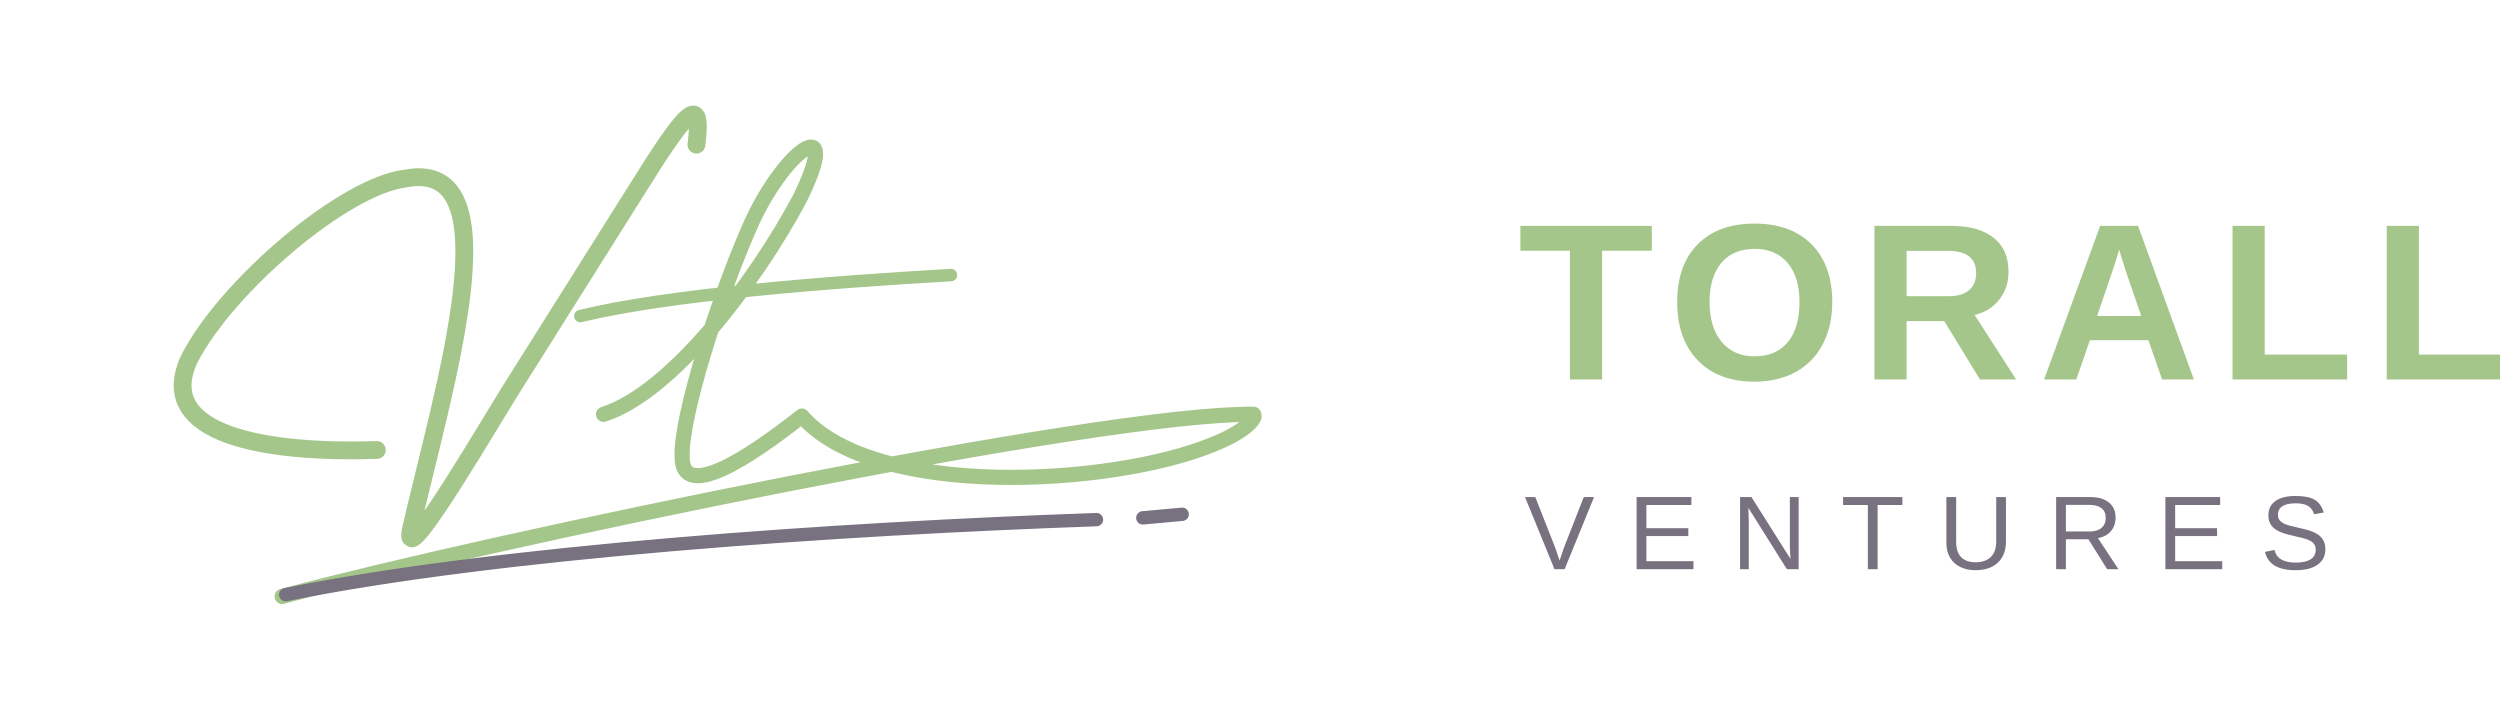
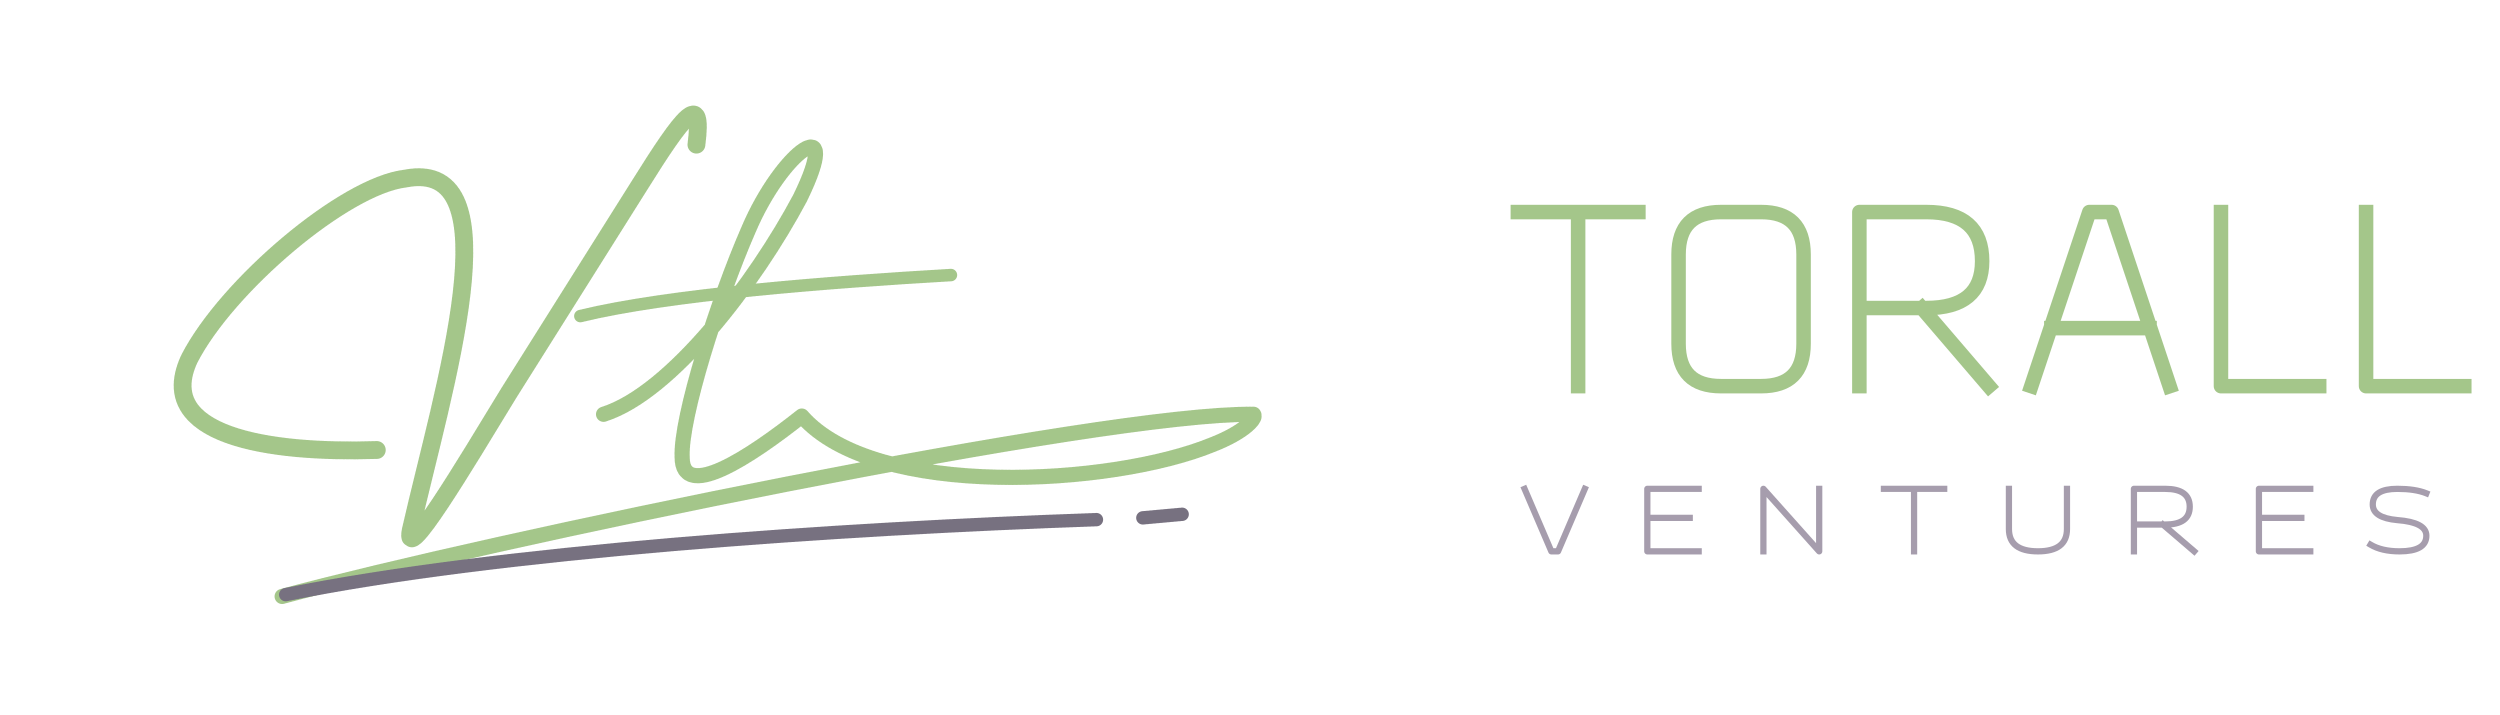
<svg xmlns="http://www.w3.org/2000/svg" width="224" height="64" viewBox="280 110 1120 320" role="img" aria-labelledby="title desc">
  <style>
    .signature { fill: none; stroke: #A4C68A; stroke-linecap: round; stroke-linejoin: round; }
    .signature path { stroke-dasharray: 1; stroke-dashoffset: 0; animation: draw .8s ease both; }
    .signature path:nth-child(2) { animation-delay: .65s; }
    .signature path:nth-child(3) { animation-delay: 1.25s; animation-duration: .4s; }
    .signature path:nth-child(4) { animation-delay: 1.6s; animation-duration: .5s; stroke: #777180; }
    @keyframes draw { from { stroke-dashoffset: 1; } to { stroke-dashoffset: 0; } }
    @media (prefers-reduced-motion: reduce) { .signature path { animation: none; } }
  </style>
  <g class="signature" transform="translate(120 30) scale(.8)">
    <path d="M411 352 C350 354 286 344 306 301 C327 260 393 204 427 200 C489 188 448 318 430 397 C426 418 460 361 485 320 L558 204 C583 164 594 150 590 181" stroke-width="10" pathLength="1" />
    <path d="M538 332 C576 320 623 258 648 211 C673 160 638 184 619 229 C602 268 581 334 582 356 C582 381 620 356 649 333 C690 380 823 372 879 349 C897 342 904 334 902 332 C817 331 473 403 358 434" stroke-width="8.5" pathLength="1" />
    <path d="M525 277 C574 265 664 258 733 254" stroke-width="7" pathLength="1" />
    <path d="M360 433 C478 409 670 396 814 391 M840 390 L862 388" stroke-width="7.5" pathLength="1" />
  </g>
-   <text x="960" y="280" fill="#A4C68A" font-family="Arial, Helvetica, sans-serif" font-size="100" font-weight="600" letter-spacing="8">TORALL</text>
-   <text x="963" y="365" fill="#777180" font-family="Arial, Helvetica, sans-serif" font-size="47" font-weight="500" letter-spacing="15">VENTURES</text>
+   <g transform="translate(960 205)" fill="none" stroke="#A4C68A" stroke-width="6.5" stroke-linecap="square" stroke-linejoin="round">
+     <path d="M0 0H54 M27 0V78" />
+     <path d="M91 0H109 Q128 0 128 19V59 Q128 78 109 78H91 Q72 78 72 59V19 Q72 0 91 0Z" />
+     <path d="M153 78V0H183 Q208 0 208 22 Q208 43 183 43H153 M181 43L211 78" />
+     <path d="M230 78L256 0H266L292 78 M239 52H283" />
+     <path d="M315 0V78H359 M380 0V78H424" />
+   </g>
+   <g transform="translate(963 329)" fill="none" stroke="#A69DAD" stroke-width="2.8" stroke-linecap="square" stroke-linejoin="round">
+     <path d="M0 0L12 28H15L27 0" />
+     <path d="M78 0H55V28H78 M55 13H74" />
+     <path d="M107 28V0L132 28V0" />
+     <path d="M161 0H188 M174.5 0V28" />
+     <path d="M217 0V18Q217 28 230 28Q243 28 243 18V0" />
+     <path d="M273 28V0H287Q298 0 298 8Q298 16 287 16H273 M286 16L300 28" />
+     <path d="M352 0H329V28H352 M329 13H348" />
+     <path d="M404 2Q399 0 391 0Q380 0 380 7Q380 13 391 14Q404 15 404 21Q404 28 392 28Q384 28 379 25" />
+   </g>
</svg>
